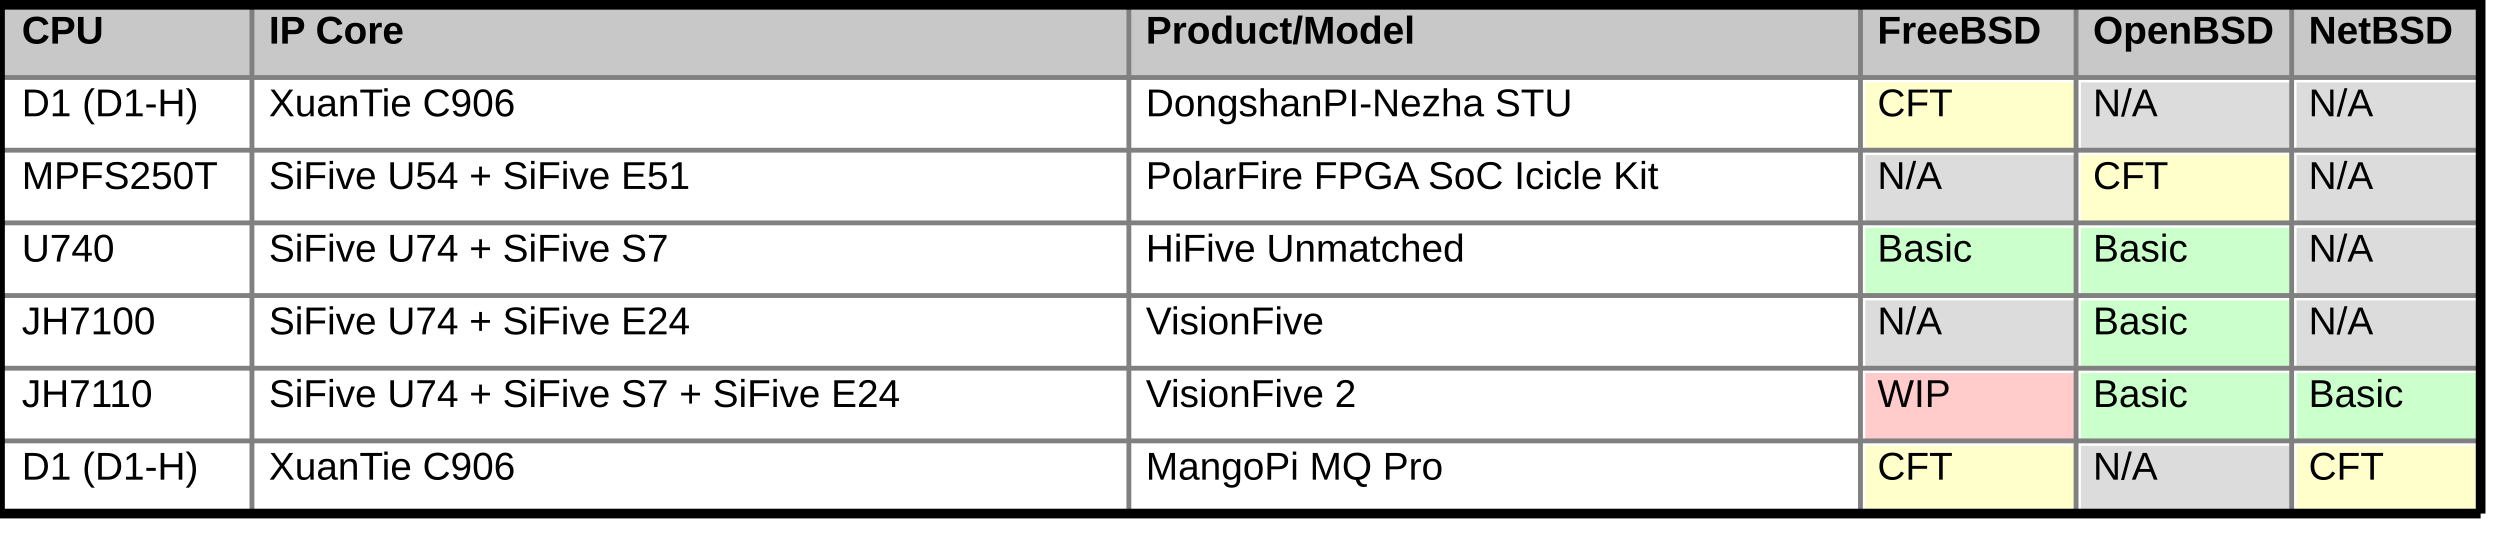
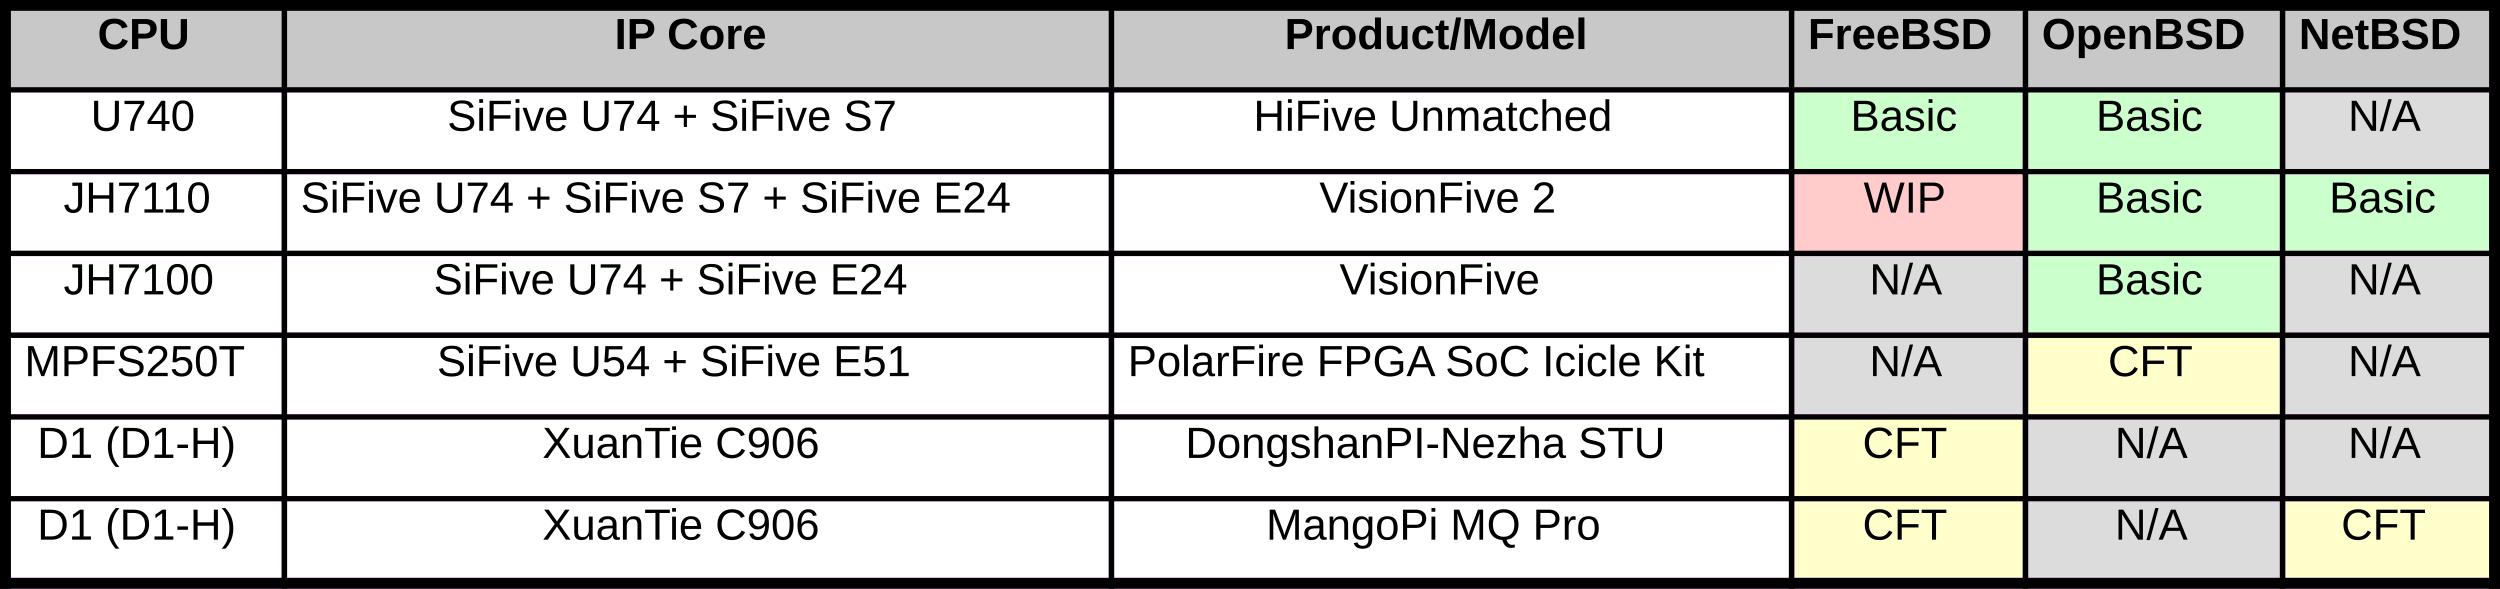
- <svg xmlns="http://www.w3.org/2000/svg" xmlns:xlink="http://www.w3.org/1999/xlink" id="svg-chart" font-family="Arial" height="220.0" width="1032.0" style="font-size: 12pt;">
-   <rect id="table-bg" x="0" y="0" width="1032.0" height="220.0" style="fill: rgb(255, 255, 255);" />
-   <g>
-     <rect x="0" y="4" width="1024.0" height="28.0" style="fill: rgb(200,200,200);" />
-     <text x="9" y="18.0" font-weight="bold" class="table-head" width="100.0">CPU</text>
-     <text x="111.0" y="18.0" font-weight="bold" class="table-head" width="360.0">IP Core</text>
-     <text x="473.0" y="18.0" font-weight="bold" class="table-head" width="300.0">Product/Model</text>
-     <text x="775.0" y="18.0" font-weight="bold" class="table-head" width="87">FreeBSD</text>
-     <text x="864.0" y="18.0" font-weight="bold" class="table-head" width="87">OpenBSD</text>
-     <text x="953.0" y="18.0" font-weight="bold" class="table-head" width="76.0">NetBSD</text>
-   </g>
-   <line x1="0" y1="32.0" x2="1024.0" y2="32.0" style="stroke:rgb(128,128,128);stroke-width:2" />
-   <rect x="4" y="34.0" width="100.0" height="28.0" style="fill: rgb(255,255,255);" />
-   <rect x="106.0" y="34.0" width="360.0" height="28.0" style="fill: rgb(255,255,255);" />
-   <a xlink:href="https://github.com/ruyisdk/support-matrix/tree/main/DongshanPI-STU">
-     <rect x="468.0" y="34.0" width="300.0" height="28.0" style="fill: rgb(255,255,255);" />
-   </a>
-   <rect x="770.0" y="34.0" width="87" height="28.0" style="fill: rgb(255,255,203);" />
-   <rect x="859.0" y="34.0" width="87" height="28.0" style="fill: rgb(220,220,220);" />
-   <rect x="948.0" y="34.0" width="76.0" height="28.0" style="fill: rgb(220,220,220);" />
-   <g>
-     <text x="9" y="48.0" class="table-data" height="28.0" width="100.0">D1 (D1-H)</text>
-     <text x="111.0" y="48.0" class="table-data" height="28.0" width="360.0">XuanTie C906</text>
-     <text x="473.0" y="48.0" class="table-data" height="28.0" width="300.0">DongshanPI-Nezha STU</text>
-     <text x="775.0" y="48.0" class="table-data" height="28.0" width="87">CFT</text>
-     <text x="864.0" y="48.0" class="table-data" height="28.0" width="87">N/A</text>
-     <text x="953.0" y="48.0" class="table-data" height="28.0" width="76.0">N/A</text>
-   </g>
-   <line x1="0" y1="62.0" x2="1024.0" y2="62.0" style="stroke:rgb(128,128,128);stroke-width:2" />
-   <rect x="4" y="64.0" width="100.0" height="28.0" style="fill: rgb(255,255,255);" />
-   <rect x="106.0" y="64.0" width="360.0" height="28.0" style="fill: rgb(255,255,255);" />
-   <a xlink:href="https://github.com/ruyisdk/support-matrix/tree/main/Icicle">
-     <rect x="468.0" y="64.0" width="300.0" height="28.0" style="fill: rgb(255,255,255);" />
-   </a>
-   <rect x="770.0" y="64.0" width="87" height="28.0" style="fill: rgb(220,220,220);" />
-   <rect x="859.0" y="64.0" width="87" height="28.0" style="fill: rgb(255,255,203);" />
-   <rect x="948.0" y="64.0" width="76.0" height="28.0" style="fill: rgb(220,220,220);" />
-   <g>
-     <text x="9" y="78.0" class="table-data" height="28.0" width="100.0">MPFS250T</text>
-     <text x="111.0" y="78.0" class="table-data" height="28.0" width="360.0">SiFive U54 + SiFive E51</text>
-     <text x="473.0" y="78.0" class="table-data" height="28.0" width="300.0">PolarFire FPGA SoC Icicle Kit</text>
-     <text x="775.0" y="78.0" class="table-data" height="28.0" width="87">N/A</text>
-     <text x="864.0" y="78.0" class="table-data" height="28.0" width="87">CFT</text>
-     <text x="953.0" y="78.0" class="table-data" height="28.0" width="76.0">N/A</text>
-   </g>
-   <line x1="0" y1="92.0" x2="1024.0" y2="92.0" style="stroke:rgb(128,128,128);stroke-width:2" />
-   <rect x="4" y="94.0" width="100.0" height="28.0" style="fill: rgb(255,255,255);" />
-   <rect x="106.0" y="94.0" width="360.0" height="28.0" style="fill: rgb(255,255,255);" />
-   <a xlink:href="https://github.com/ruyisdk/support-matrix/tree/main/Unmatched">
-     <rect x="468.0" y="94.0" width="300.0" height="28.0" style="fill: rgb(255,255,255);" />
-   </a>
-   <a xlink:href="https://github.com/ruyisdk/support-matrix/tree/main/Unmatched\FreeBSD">
-     <rect x="770.0" y="94.0" width="87" height="28.0" style="fill: rgb(203,255,203);" />
-   </a>
-   <a xlink:href="https://github.com/ruyisdk/support-matrix/tree/main/Unmatched\OpenBSD">
-     <rect x="859.0" y="94.0" width="87" height="28.0" style="fill: rgb(203,255,203);" />
-   </a>
-   <rect x="948.0" y="94.0" width="76.0" height="28.0" style="fill: rgb(220,220,220);" />
-   <g>
-     <text x="9" y="108.0" class="table-data" height="28.0" width="100.0">U740</text>
-     <text x="111.0" y="108.0" class="table-data" height="28.0" width="360.0">SiFive U74 + SiFive S7</text>
-     <text x="473.0" y="108.0" class="table-data" height="28.0" width="300.0">HiFive Unmatched</text>
-     <text x="775.0" y="108.0" class="table-data" height="28.0" width="87">Basic</text>
-     <text x="864.0" y="108.0" class="table-data" height="28.0" width="87">Basic</text>
-     <text x="953.0" y="108.0" class="table-data" height="28.0" width="76.0">N/A</text>
-   </g>
-   <line x1="0" y1="122.0" x2="1024.0" y2="122.0" style="stroke:rgb(128,128,128);stroke-width:2" />
-   <rect x="4" y="124.0" width="100.0" height="28.0" style="fill: rgb(255,255,255);" />
-   <rect x="106.0" y="124.0" width="360.0" height="28.0" style="fill: rgb(255,255,255);" />
-   <a xlink:href="https://github.com/ruyisdk/support-matrix/tree/main/VisionFive">
-     <rect x="468.0" y="124.0" width="300.0" height="28.0" style="fill: rgb(255,255,255);" />
-   </a>
-   <rect x="770.0" y="124.0" width="87" height="28.0" style="fill: rgb(220,220,220);" />
-   <a xlink:href="https://github.com/ruyisdk/support-matrix/tree/main/VisionFive\OpenBSD">
-     <rect x="859.0" y="124.0" width="87" height="28.0" style="fill: rgb(203,255,203);" />
-   </a>
-   <rect x="948.0" y="124.0" width="76.0" height="28.0" style="fill: rgb(220,220,220);" />
-   <g>
-     <text x="9" y="138.0" class="table-data" height="28.0" width="100.0">JH7100</text>
-     <text x="111.0" y="138.0" class="table-data" height="28.0" width="360.0">SiFive U74 + SiFive E24</text>
-     <text x="473.0" y="138.0" class="table-data" height="28.0" width="300.0">VisionFive</text>
-     <text x="775.0" y="138.0" class="table-data" height="28.0" width="87">N/A</text>
-     <text x="864.0" y="138.0" class="table-data" height="28.0" width="87">Basic</text>
-     <text x="953.0" y="138.0" class="table-data" height="28.0" width="76.0">N/A</text>
-   </g>
-   <line x1="0" y1="152.0" x2="1024.0" y2="152.0" style="stroke:rgb(128,128,128);stroke-width:2" />
-   <rect x="4" y="154.0" width="100.0" height="28.0" style="fill: rgb(255,255,255);" />
-   <rect x="106.0" y="154.0" width="360.0" height="28.0" style="fill: rgb(255,255,255);" />
-   <a xlink:href="https://github.com/ruyisdk/support-matrix/tree/main/VisionFive2">
-     <rect x="468.0" y="154.0" width="300.0" height="28.0" style="fill: rgb(255,255,255);" />
-   </a>
-   <rect x="770.0" y="154.0" width="87" height="28.0" style="fill: rgb(255,203,203);" />
-   <a xlink:href="https://github.com/ruyisdk/support-matrix/tree/main/VisionFive2\OpenBSD">
-     <rect x="859.0" y="154.0" width="87" height="28.0" style="fill: rgb(203,255,203);" />
-   </a>
-   <a xlink:href="https://github.com/ruyisdk/support-matrix/tree/main/VisionFive2\NetBSD">
-     <rect x="948.0" y="154.0" width="76.0" height="28.0" style="fill: rgb(203,255,203);" />
-   </a>
-   <g>
-     <text x="9" y="168.0" class="table-data" height="28.0" width="100.0">JH7110</text>
-     <text x="111.0" y="168.0" class="table-data" height="28.0" width="360.0">SiFive U74 + SiFive S7 + SiFive E24</text>
-     <text x="473.0" y="168.0" class="table-data" height="28.0" width="300.0">VisionFive 2</text>
-     <text x="775.0" y="168.0" class="table-data" height="28.0" width="87">WIP</text>
-     <text x="864.0" y="168.0" class="table-data" height="28.0" width="87">Basic</text>
-     <text x="953.0" y="168.0" class="table-data" height="28.0" width="76.0">Basic</text>
-   </g>
-   <line x1="0" y1="182.0" x2="1024.0" y2="182.0" style="stroke:rgb(128,128,128);stroke-width:2" />
-   <rect x="4" y="184.0" width="100.0" height="28.0" style="fill: rgb(255,255,255);" />
-   <rect x="106.0" y="184.0" width="360.0" height="28.0" style="fill: rgb(255,255,255);" />
-   <a xlink:href="https://github.com/ruyisdk/support-matrix/tree/main/mangopi_mq_pro">
-     <rect x="468.0" y="184.0" width="300.0" height="28.0" style="fill: rgb(255,255,255);" />
-   </a>
-   <a xlink:href="https://github.com/ruyisdk/support-matrix/tree/main/mangopi_mq_pro\FreeBSD">
-     <rect x="770.0" y="184.0" width="87" height="28.0" style="fill: rgb(255,255,203);" />
-   </a>
-   <rect x="859.0" y="184.0" width="87" height="28.0" style="fill: rgb(220,220,220);" />
-   <a xlink:href="https://github.com/ruyisdk/support-matrix/tree/main/mangopi_mq_pro\NetBSD">
-     <rect x="948.0" y="184.0" width="76.0" height="28.0" style="fill: rgb(255,255,203);" />
-   </a>
-   <g>
-     <text x="9" y="198.0" class="table-data" height="28.0" width="100.0">D1 (D1-H)</text>
-     <text x="111.0" y="198.0" class="table-data" height="28.0" width="360.0">XuanTie C906</text>
-     <text x="473.0" y="198.0" class="table-data" height="28.0" width="300.0">MangoPi MQ Pro</text>
-     <text x="775.0" y="198.0" class="table-data" height="28.0" width="87">CFT</text>
-     <text x="864.0" y="198.0" class="table-data" height="28.0" width="87">N/A</text>
-     <text x="953.0" y="198.0" class="table-data" height="28.0" width="76.0">CFT</text>
-   </g>
-   <line x1="104.0" y1="0" x2="104.0" y2="212.0" style="stroke:rgb(128,128,128);stroke-width:2" />
-   <line x1="466.0" y1="0" x2="466.0" y2="212.0" style="stroke:rgb(128,128,128);stroke-width:2" />
-   <line x1="768.0" y1="0" x2="768.0" y2="212.0" style="stroke:rgb(128,128,128);stroke-width:2" />
-   <line x1="857.0" y1="0" x2="857.0" y2="212.0" style="stroke:rgb(128,128,128);stroke-width:2" />
-   <line x1="946.0" y1="0" x2="946.0" y2="212.0" style="stroke:rgb(128,128,128);stroke-width:2" />
-   <line x1="0" y1="2" x2="1024.0" y2="2" style="stroke:rgb(0,0,0);stroke-width:4" />
-   <line x1="0" y1="212.0" x2="1024.0" y2="212.0" style="stroke:rgb(0,0,0);stroke-width:4" />
-   <line x1="0" y1="0" x2="0" y2="212.0" style="stroke:rgb(0,0,0);stroke-width:4" />
-   <line x1="1024.0" y1="0" x2="1024.0" y2="212.0" style="stroke:rgb(0,0,0);stroke-width:4" />
+ <svg xmlns="http://www.w3.org/2000/svg" xmlns:xlink="http://www.w3.org/1999/xlink" version="1.1" id="svg-chart" font-family="Arial" height="216.0" width="917.224" style="font-size: 12pt;">
+   <rect x="0" y="0" width="917.224" height="216.0" style="fill:rgb(255, 128, 255);" />
+   <line x1="0.0" y1="2.0" x2="917.224" y2="2.0" style="stroke:rgb(0,0,0);stroke-width:4" />
+   <rect x="0" y="4.0" width="913.224" height="28.0" style="fill:rgb(200, 200, 200);" />
+   <g>
+     <text x="35.807" y="18.0" font-weight="bold" class="table-data" height="28.0" width="35.657">CPU</text>
+   </g>
+   <g>
+     <text x="225.495" y="18.0" font-weight="bold" class="table-data" height="28.0" width="58.597">IP Core</text>
+   </g>
+   <g>
+     <text x="471.324" y="18.0" font-weight="bold" class="table-data" height="28.0" width="113.405">Product/Model</text>
+   </g>
+   <g>
+     <text x="663.319" y="18.0" font-weight="bold" class="table-data" height="28.0" width="71.587">FreeBSD</text>
+   </g>
+   <g>
+     <text x="749.121" y="18.0" font-weight="bold" class="table-data" height="28.0" width="79.216">OpenBSD</text>
+   </g>
+   <g>
+     <text x="843.448" y="18.0" font-weight="bold" class="table-data" height="28.0" width="62.692">NetBSD</text>
+   </g>
+   <line x1="0.0" y1="33.0" x2="917.224" y2="33.0" style="stroke:rgb(0,0,0);stroke-width:2" />
+   <g>
+     <g>
+       <g>
+         <rect x="4" y="34.0" width="99.332" height="28.0" style="fill:rgb(255, 255, 255);" />
+         <text x="33.289" y="48.0" class="table-data" height="28.0" width="40.755">U740</text>
+       </g>
+     </g>
+     <g>
+       <g>
+         <rect x="105.332" y="34.0" width="301.445" height="28.0" style="fill:rgb(255, 255, 255);" />
+         <text x="164.082" y="48.0" class="table-data" height="28.0" width="183.946">SiFive U74 + SiFive S7</text>
+       </g>
+     </g>
+     <g>
+       <g>
+         <rect x="408.777" y="34.0" width="247.542" height="28.0" style="fill:rgb(255, 255, 255);" />
+         <text x="459.894" y="48.0" class="table-data" height="28.0" width="145.31">HiFive Unmatched</text>
+       </g>
+     </g>
+     <g>
+       <a xlink:href="https://github.com/ruyisdk/support-matrix/tree/main/Unmatched/FreeBSD/README.md">
+         <rect x="658.319" y="34.0" width="83.802" height="28.0" style="fill:rgb(203, 255, 203);" />
+         <text x="678.955" y="48.0" class="table-data" height="28.0" width="42.53">Basic</text>
+       </a>
+     </g>
+     <g>
+       <a xlink:href="https://github.com/ruyisdk/support-matrix/tree/main/Unmatched/OpenBSD/README.md">
+         <rect x="744.121" y="34.0" width="92.327" height="28.0" style="fill:rgb(203, 255, 203);" />
+         <text x="769.02" y="48.0" class="table-data" height="28.0" width="42.53">Basic</text>
+       </a>
+     </g>
+     <g>
+       <g>
+         <rect x="838.448" y="34.0" width="74.775" height="28.0" style="fill:rgb(220, 220, 220);" />
+         <text x="861.505" y="48.0" class="table-data" height="28.0" width="28.661">N/A</text>
+       </g>
+     </g>
+   </g>
+   <line x1="0.0" y1="63.0" x2="917.224" y2="63.0" style="stroke:rgb(0,0,0);stroke-width:2" />
+   <g>
+     <g>
+       <g>
+         <rect x="4" y="64.0" width="99.332" height="28.0" style="fill:rgb(255, 255, 255);" />
+         <text x="23.317" y="78.0" class="table-data" height="28.0" width="60.697">JH7110</text>
+       </g>
+     </g>
+     <g>
+       <g>
+         <rect x="105.332" y="64.0" width="301.445" height="28.0" style="fill:rgb(255, 255, 255);" />
+         <text x="110.332" y="78.0" class="table-data" height="28.0" width="291.445">SiFive U74 + SiFive S7 + SiFive E24</text>
+       </g>
+     </g>
+     <g>
+       <g>
+         <rect x="408.777" y="64.0" width="247.542" height="28.0" style="fill:rgb(255, 255, 255);" />
+         <text x="484.042" y="78.0" class="table-data" height="28.0" width="97.014">VisionFive 2</text>
+       </g>
+     </g>
+     <g>
+       <g>
+         <rect x="658.319" y="64.0" width="83.802" height="28.0" style="fill:rgb(255, 203, 203);" />
+         <text x="683.723" y="78.0" class="table-data" height="28.0" width="32.994">WIP</text>
+       </g>
+     </g>
+     <g>
+       <a xlink:href="https://github.com/ruyisdk/support-matrix/tree/main/VisionFive2/OpenBSD/README.md">
+         <rect x="744.121" y="64.0" width="92.327" height="28.0" style="fill:rgb(203, 255, 203);" />
+         <text x="769.02" y="78.0" class="table-data" height="28.0" width="42.53">Basic</text>
+       </a>
+     </g>
+     <g>
+       <a xlink:href="https://github.com/ruyisdk/support-matrix/tree/main/VisionFive2/NetBSD/README.md">
+         <rect x="838.448" y="64.0" width="74.775" height="28.0" style="fill:rgb(203, 255, 203);" />
+         <text x="854.571" y="78.0" class="table-data" height="28.0" width="42.53">Basic</text>
+       </a>
+     </g>
+   </g>
+   <line x1="0.0" y1="93.0" x2="917.224" y2="93.0" style="stroke:rgb(0,0,0);stroke-width:2" />
+   <g>
+     <g>
+       <g>
+         <rect x="4" y="94.0" width="99.332" height="28.0" style="fill:rgb(255, 255, 255);" />
+         <text x="23.317" y="108.0" class="table-data" height="28.0" width="60.697">JH7100</text>
+       </g>
+     </g>
+     <g>
+       <g>
+         <rect x="105.332" y="94.0" width="301.445" height="28.0" style="fill:rgb(255, 255, 255);" />
+         <text x="159.103" y="108.0" class="table-data" height="28.0" width="193.904">SiFive U74 + SiFive E24</text>
+       </g>
+     </g>
+     <g>
+       <g>
+         <rect x="408.777" y="94.0" width="247.542" height="28.0" style="fill:rgb(255, 255, 255);" />
+         <text x="491.446" y="108.0" class="table-data" height="28.0" width="82.204">VisionFive</text>
+       </g>
+     </g>
+     <g>
+       <g>
+         <rect x="658.319" y="94.0" width="83.802" height="28.0" style="fill:rgb(220, 220, 220);" />
+         <text x="685.89" y="108.0" class="table-data" height="28.0" width="28.661">N/A</text>
+       </g>
+     </g>
+     <g>
+       <a xlink:href="https://github.com/ruyisdk/support-matrix/tree/main/VisionFive/OpenBSD/README.md">
+         <rect x="744.121" y="94.0" width="92.327" height="28.0" style="fill:rgb(203, 255, 203);" />
+         <text x="769.02" y="108.0" class="table-data" height="28.0" width="42.53">Basic</text>
+       </a>
+     </g>
+     <g>
+       <g>
+         <rect x="838.448" y="94.0" width="74.775" height="28.0" style="fill:rgb(220, 220, 220);" />
+         <text x="861.505" y="108.0" class="table-data" height="28.0" width="28.661">N/A</text>
+       </g>
+     </g>
+   </g>
+   <line x1="0.0" y1="123.0" x2="917.224" y2="123.0" style="stroke:rgb(0,0,0);stroke-width:2" />
+   <g>
+     <g>
+       <g>
+         <rect x="4" y="124.0" width="99.332" height="28.0" style="fill:rgb(255, 255, 255);" />
+         <text x="9.0" y="138.0" class="table-data" height="28.0" width="89.332">MPFS250T</text>
+       </g>
+     </g>
+     <g>
+       <g>
+         <rect x="105.332" y="124.0" width="301.445" height="28.0" style="fill:rgb(255, 255, 255);" />
+         <text x="160.32" y="138.0" class="table-data" height="28.0" width="191.47">SiFive U54 + SiFive E51</text>
+       </g>
+     </g>
+     <g>
+       <g>
+         <rect x="408.777" y="124.0" width="247.542" height="28.0" style="fill:rgb(255, 255, 255);" />
+         <text x="413.777" y="138.0" class="table-data" height="28.0" width="237.542">PolarFire FPGA SoC Icicle Kit</text>
+       </g>
+     </g>
+     <g>
+       <g>
+         <rect x="658.319" y="124.0" width="83.802" height="28.0" style="fill:rgb(220, 220, 220);" />
+         <text x="685.89" y="138.0" class="table-data" height="28.0" width="28.661">N/A</text>
+       </g>
+     </g>
+     <g>
+       <g>
+         <rect x="744.121" y="124.0" width="92.327" height="28.0" style="fill:rgb(255, 255, 203);" />
+         <text x="773.418" y="138.0" class="table-data" height="28.0" width="33.732">CFT</text>
+       </g>
+     </g>
+     <g>
+       <g>
+         <rect x="838.448" y="124.0" width="74.775" height="28.0" style="fill:rgb(220, 220, 220);" />
+         <text x="861.505" y="138.0" class="table-data" height="28.0" width="28.661">N/A</text>
+       </g>
+     </g>
+   </g>
+   <line x1="0.0" y1="153.0" x2="917.224" y2="153.0" style="stroke:rgb(0,0,0);stroke-width:2" />
+   <g>
+     <g>
+       <g>
+         <rect x="4" y="154.0" width="99.332" height="28.0" style="fill:rgb(255, 255, 255);" />
+         <text x="13.685" y="168.0" class="table-data" height="28.0" width="79.963">D1 (D1-H)</text>
+       </g>
+     </g>
+     <g>
+       <g>
+         <rect x="105.332" y="154.0" width="301.445" height="28.0" style="fill:rgb(255, 255, 255);" />
+         <text x="198.97" y="168.0" class="table-data" height="28.0" width="114.17">XuanTie C906</text>
+       </g>
+     </g>
+     <g>
+       <g>
+         <rect x="408.777" y="154.0" width="247.542" height="28.0" style="fill:rgb(255, 255, 255);" />
+         <text x="434.919" y="168.0" class="table-data" height="28.0" width="195.258">DongshanPI-Nezha STU</text>
+       </g>
+     </g>
+     <g>
+       <g>
+         <rect x="658.319" y="154.0" width="83.802" height="28.0" style="fill:rgb(255, 255, 203);" />
+         <text x="683.354" y="168.0" class="table-data" height="28.0" width="33.732">CFT</text>
+       </g>
+     </g>
+     <g>
+       <g>
+         <rect x="744.121" y="154.0" width="92.327" height="28.0" style="fill:rgb(220, 220, 220);" />
+         <text x="775.954" y="168.0" class="table-data" height="28.0" width="28.661">N/A</text>
+       </g>
+     </g>
+     <g>
+       <g>
+         <rect x="838.448" y="154.0" width="74.775" height="28.0" style="fill:rgb(220, 220, 220);" />
+         <text x="861.505" y="168.0" class="table-data" height="28.0" width="28.661">N/A</text>
+       </g>
+     </g>
+   </g>
+   <line x1="0.0" y1="183.0" x2="917.224" y2="183.0" style="stroke:rgb(0,0,0);stroke-width:2" />
+   <g>
+     <g>
+       <g>
+         <rect x="4" y="184.0" width="99.332" height="28.0" style="fill:rgb(255, 255, 255);" />
+         <text x="13.685" y="198.0" class="table-data" height="28.0" width="79.963">D1 (D1-H)</text>
+       </g>
+     </g>
+     <g>
+       <g>
+         <rect x="105.332" y="184.0" width="301.445" height="28.0" style="fill:rgb(255, 255, 255);" />
+         <text x="198.97" y="198.0" class="table-data" height="28.0" width="114.17">XuanTie C906</text>
+       </g>
+     </g>
+     <g>
+       <g>
+         <rect x="408.777" y="184.0" width="247.542" height="28.0" style="fill:rgb(255, 255, 255);" />
+         <text x="464.525" y="198.0" class="table-data" height="28.0" width="136.046">MangoPi MQ Pro</text>
+       </g>
+     </g>
+     <g>
+       <a xlink:href="https://github.com/ruyisdk/support-matrix/tree/main/mangopi_mq_pro/FreeBSD/README.md">
+         <rect x="658.319" y="184.0" width="83.802" height="28.0" style="fill:rgb(255, 255, 203);" />
+         <text x="683.354" y="198.0" class="table-data" height="28.0" width="33.732">CFT</text>
+       </a>
+     </g>
+     <g>
+       <g>
+         <rect x="744.121" y="184.0" width="92.327" height="28.0" style="fill:rgb(220, 220, 220);" />
+         <text x="775.954" y="198.0" class="table-data" height="28.0" width="28.661">N/A</text>
+       </g>
+     </g>
+     <g>
+       <a xlink:href="https://github.com/ruyisdk/support-matrix/tree/main/mangopi_mq_pro/NetBSD/README.md">
+         <rect x="838.448" y="184.0" width="74.775" height="28.0" style="fill:rgb(255, 255, 203);" />
+         <text x="858.97" y="198.0" class="table-data" height="28.0" width="33.732">CFT</text>
+       </a>
+     </g>
+   </g>
+   <line x1="0.0" y1="214.0" x2="917.224" y2="214.0" style="stroke:rgb(0,0,0);stroke-width:4" />
+   <line x1="2.0" y1="0.0" x2="2.0" y2="216.0" style="stroke:rgb(0,0,0);stroke-width:4" />
+   <line x1="104.332" y1="0.0" x2="104.332" y2="216.0" style="stroke:rgb(0,0,0);stroke-width:2" />
+   <line x1="407.777" y1="0.0" x2="407.777" y2="216.0" style="stroke:rgb(0,0,0);stroke-width:2" />
+   <line x1="657.319" y1="0.0" x2="657.319" y2="216.0" style="stroke:rgb(0,0,0);stroke-width:2" />
+   <line x1="743.121" y1="0.0" x2="743.121" y2="216.0" style="stroke:rgb(0,0,0);stroke-width:2" />
+   <line x1="837.448" y1="0.0" x2="837.448" y2="216.0" style="stroke:rgb(0,0,0);stroke-width:2" />
+   <line x1="915.224" y1="0.0" x2="915.224" y2="216.0" style="stroke:rgb(0,0,0);stroke-width:4" />
</svg>
